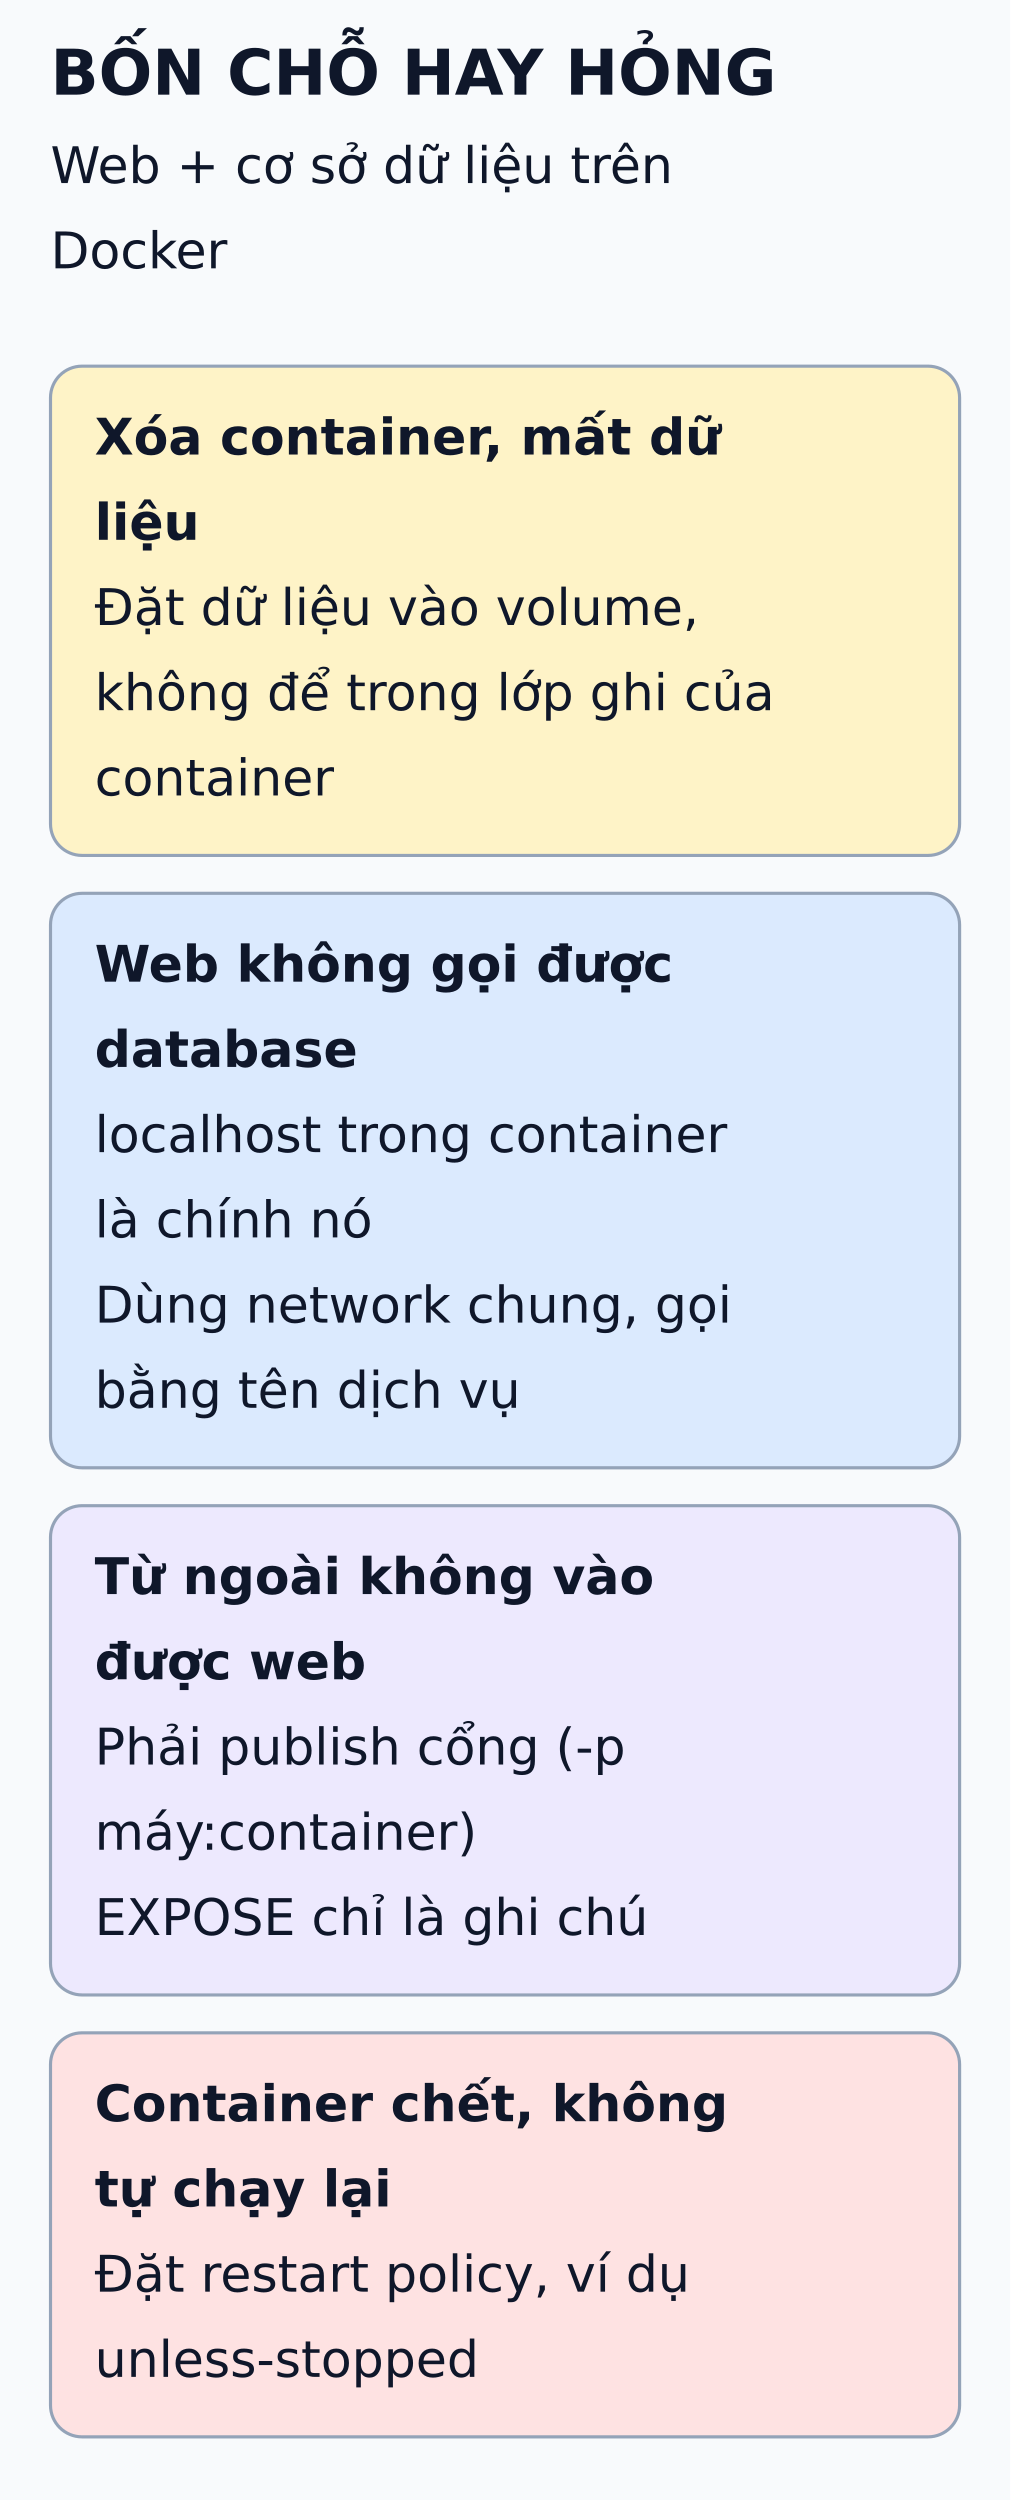
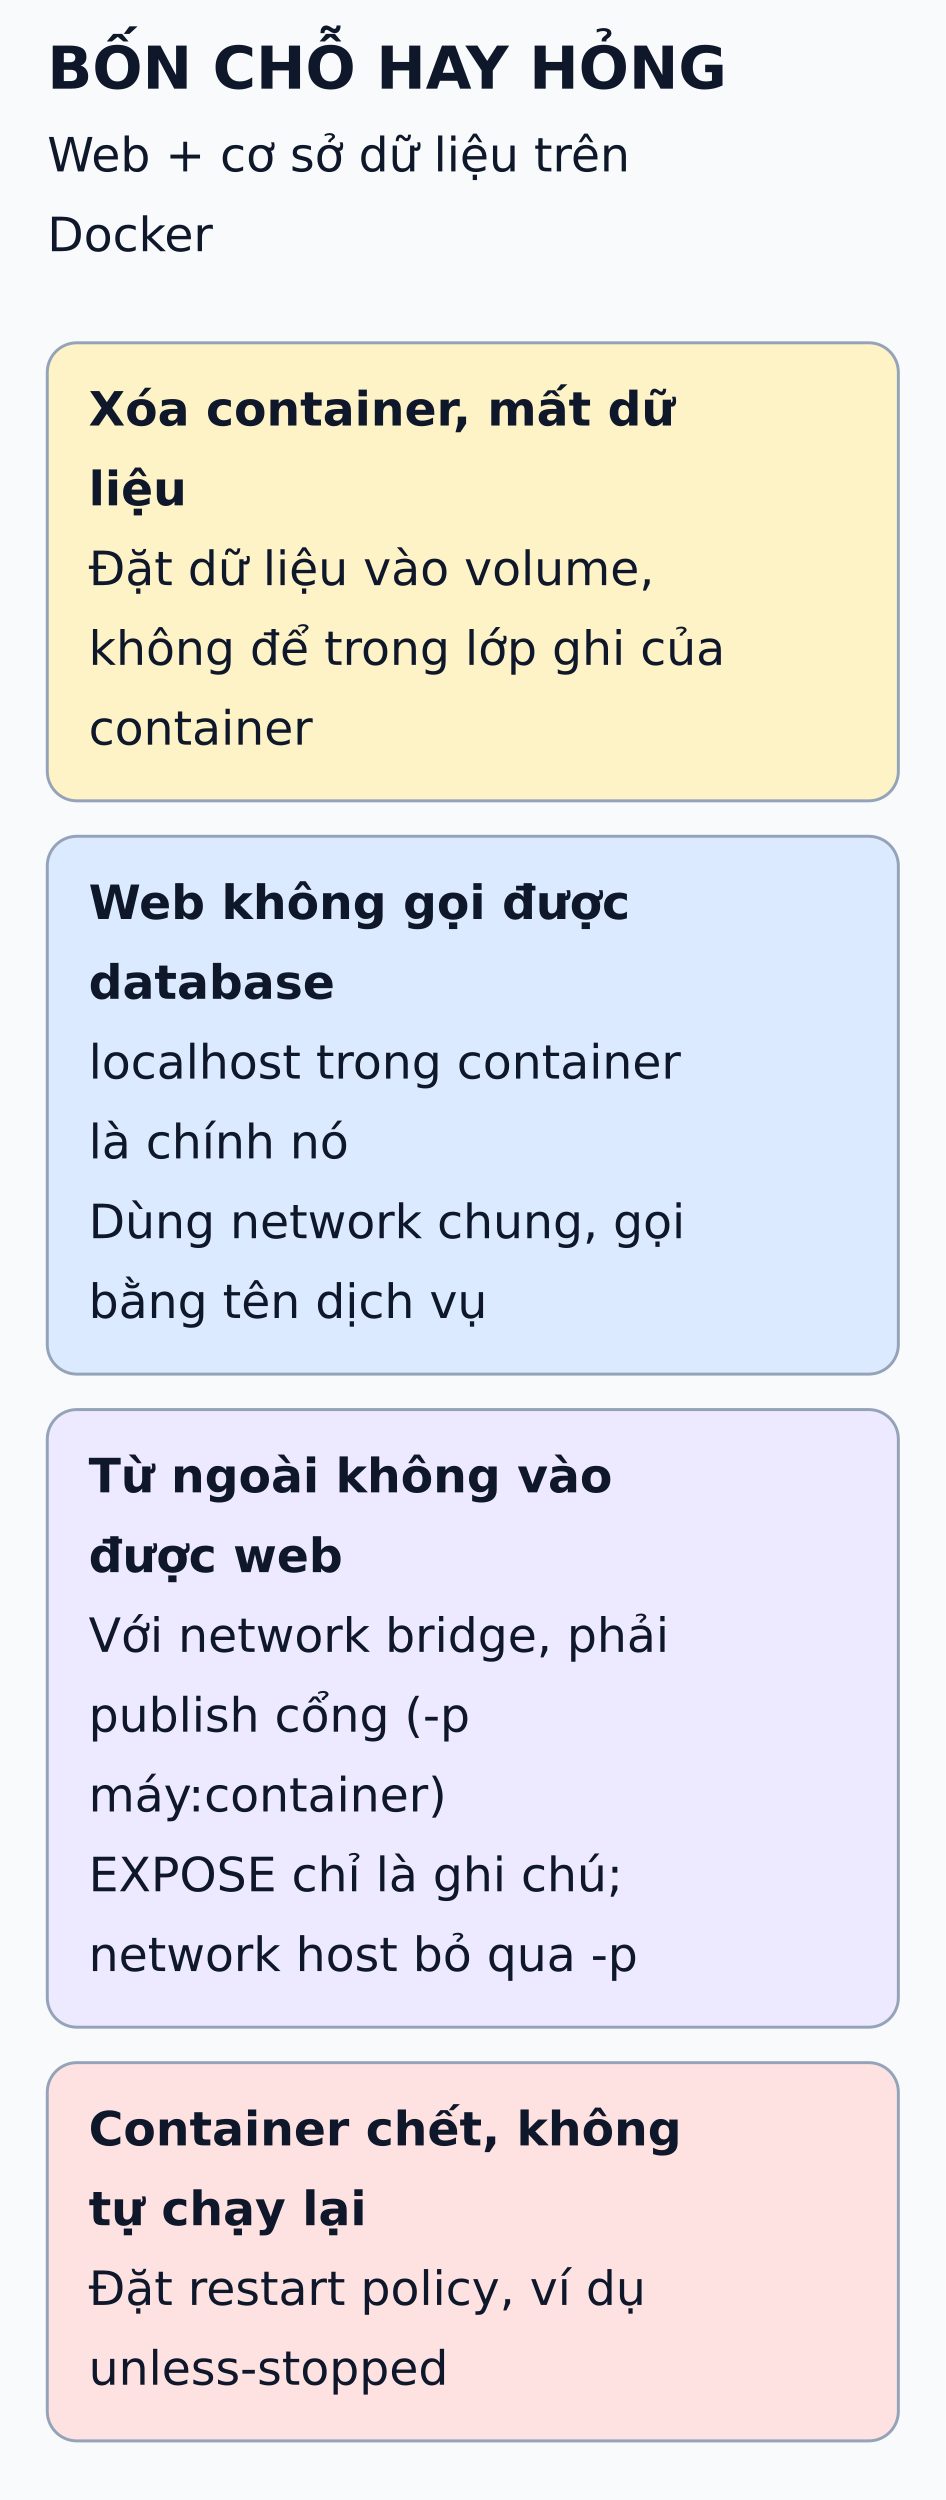
- <svg xmlns="http://www.w3.org/2000/svg" viewBox="0 0 320 792" width="320" height="792" role="img" aria-labelledby="title desc">
+ <svg xmlns="http://www.w3.org/2000/svg" viewBox="0 0 320 846" width="320" height="846" role="img" aria-labelledby="title desc">
  <defs>
    <marker id="arrow" markerWidth="8" markerHeight="8" refX="6" refY="3" orient="auto">
      <path d="M0,0 L6,3 L0,6" fill="none" stroke="#475569" stroke-width="1.5" />
    </marker>
  </defs>
-   <rect width="320" height="792" fill="#f8fafc" />
+   <rect width="320" height="846" fill="#f8fafc" />
  <g font-family="DejaVu Sans, Arial, sans-serif" fill="#0f172a">
    <text x="16" y="30" font-size="20" font-weight="bold">BỐN CHỖ HAY HỎNG</text>
    <text x="16" y="58" font-size="16" font-weight="normal">Web + cơ sở dữ liệu trên</text>
    <text x="16" y="85" font-size="16" font-weight="normal">Docker</text>
    <rect x="16" y="116" width="288" height="155" rx="10" fill="#fef3c7" stroke="#94a3b8" />
    <text x="30" y="144" font-size="16" font-weight="bold">Xóa container, mất dữ</text>
    <text x="30" y="171" font-size="16" font-weight="bold">liệu</text>
    <text x="30" y="198" font-size="16" font-weight="normal">Đặt dữ liệu vào volume,</text>
    <text x="30" y="225" font-size="16" font-weight="normal">không để trong lớp ghi của</text>
    <text x="30" y="252" font-size="16" font-weight="normal">container</text>
    <rect x="16" y="283" width="288" height="182" rx="10" fill="#dbeafe" stroke="#94a3b8" />
    <text x="30" y="311" font-size="16" font-weight="bold">Web không gọi được</text>
    <text x="30" y="338" font-size="16" font-weight="bold">database</text>
    <text x="30" y="365" font-size="16" font-weight="normal">localhost trong container</text>
    <text x="30" y="392" font-size="16" font-weight="normal">là chính nó</text>
    <text x="30" y="419" font-size="16" font-weight="normal">Dùng network chung, gọi</text>
    <text x="30" y="446" font-size="16" font-weight="normal">bằng tên dịch vụ</text>
-     <rect x="16" y="477" width="288" height="155" rx="10" fill="#ede9fe" stroke="#94a3b8" />
+     <rect x="16" y="477" width="288" height="209" rx="10" fill="#ede9fe" stroke="#94a3b8" />
    <text x="30" y="505" font-size="16" font-weight="bold">Từ ngoài không vào</text>
    <text x="30" y="532" font-size="16" font-weight="bold">được web</text>
-     <text x="30" y="559" font-size="16" font-weight="normal">Phải publish cổng (-p</text>
-     <text x="30" y="586" font-size="16" font-weight="normal">máy:container)</text>
-     <text x="30" y="613" font-size="16" font-weight="normal">EXPOSE chỉ là ghi chú</text>
-     <rect x="16" y="644" width="288" height="128" rx="10" fill="#fee2e2" stroke="#94a3b8" />
-     <text x="30" y="672" font-size="16" font-weight="bold">Container chết, không</text>
-     <text x="30" y="699" font-size="16" font-weight="bold">tự chạy lại</text>
-     <text x="30" y="726" font-size="16" font-weight="normal">Đặt restart policy, ví dụ</text>
-     <text x="30" y="753" font-size="16" font-weight="normal">unless-stopped</text>
+     <text x="30" y="559" font-size="16" font-weight="normal">Với network bridge, phải</text>
+     <text x="30" y="586" font-size="16" font-weight="normal">publish cổng (-p</text>
+     <text x="30" y="613" font-size="16" font-weight="normal">máy:container)</text>
+     <text x="30" y="640" font-size="16" font-weight="normal">EXPOSE chỉ là ghi chú;</text>
+     <text x="30" y="667" font-size="16" font-weight="normal">network host bỏ qua -p</text>
+     <rect x="16" y="698" width="288" height="128" rx="10" fill="#fee2e2" stroke="#94a3b8" />
+     <text x="30" y="726" font-size="16" font-weight="bold">Container chết, không</text>
+     <text x="30" y="753" font-size="16" font-weight="bold">tự chạy lại</text>
+     <text x="30" y="780" font-size="16" font-weight="normal">Đặt restart policy, ví dụ</text>
+     <text x="30" y="807" font-size="16" font-weight="normal">unless-stopped</text>
  </g>
</svg>
